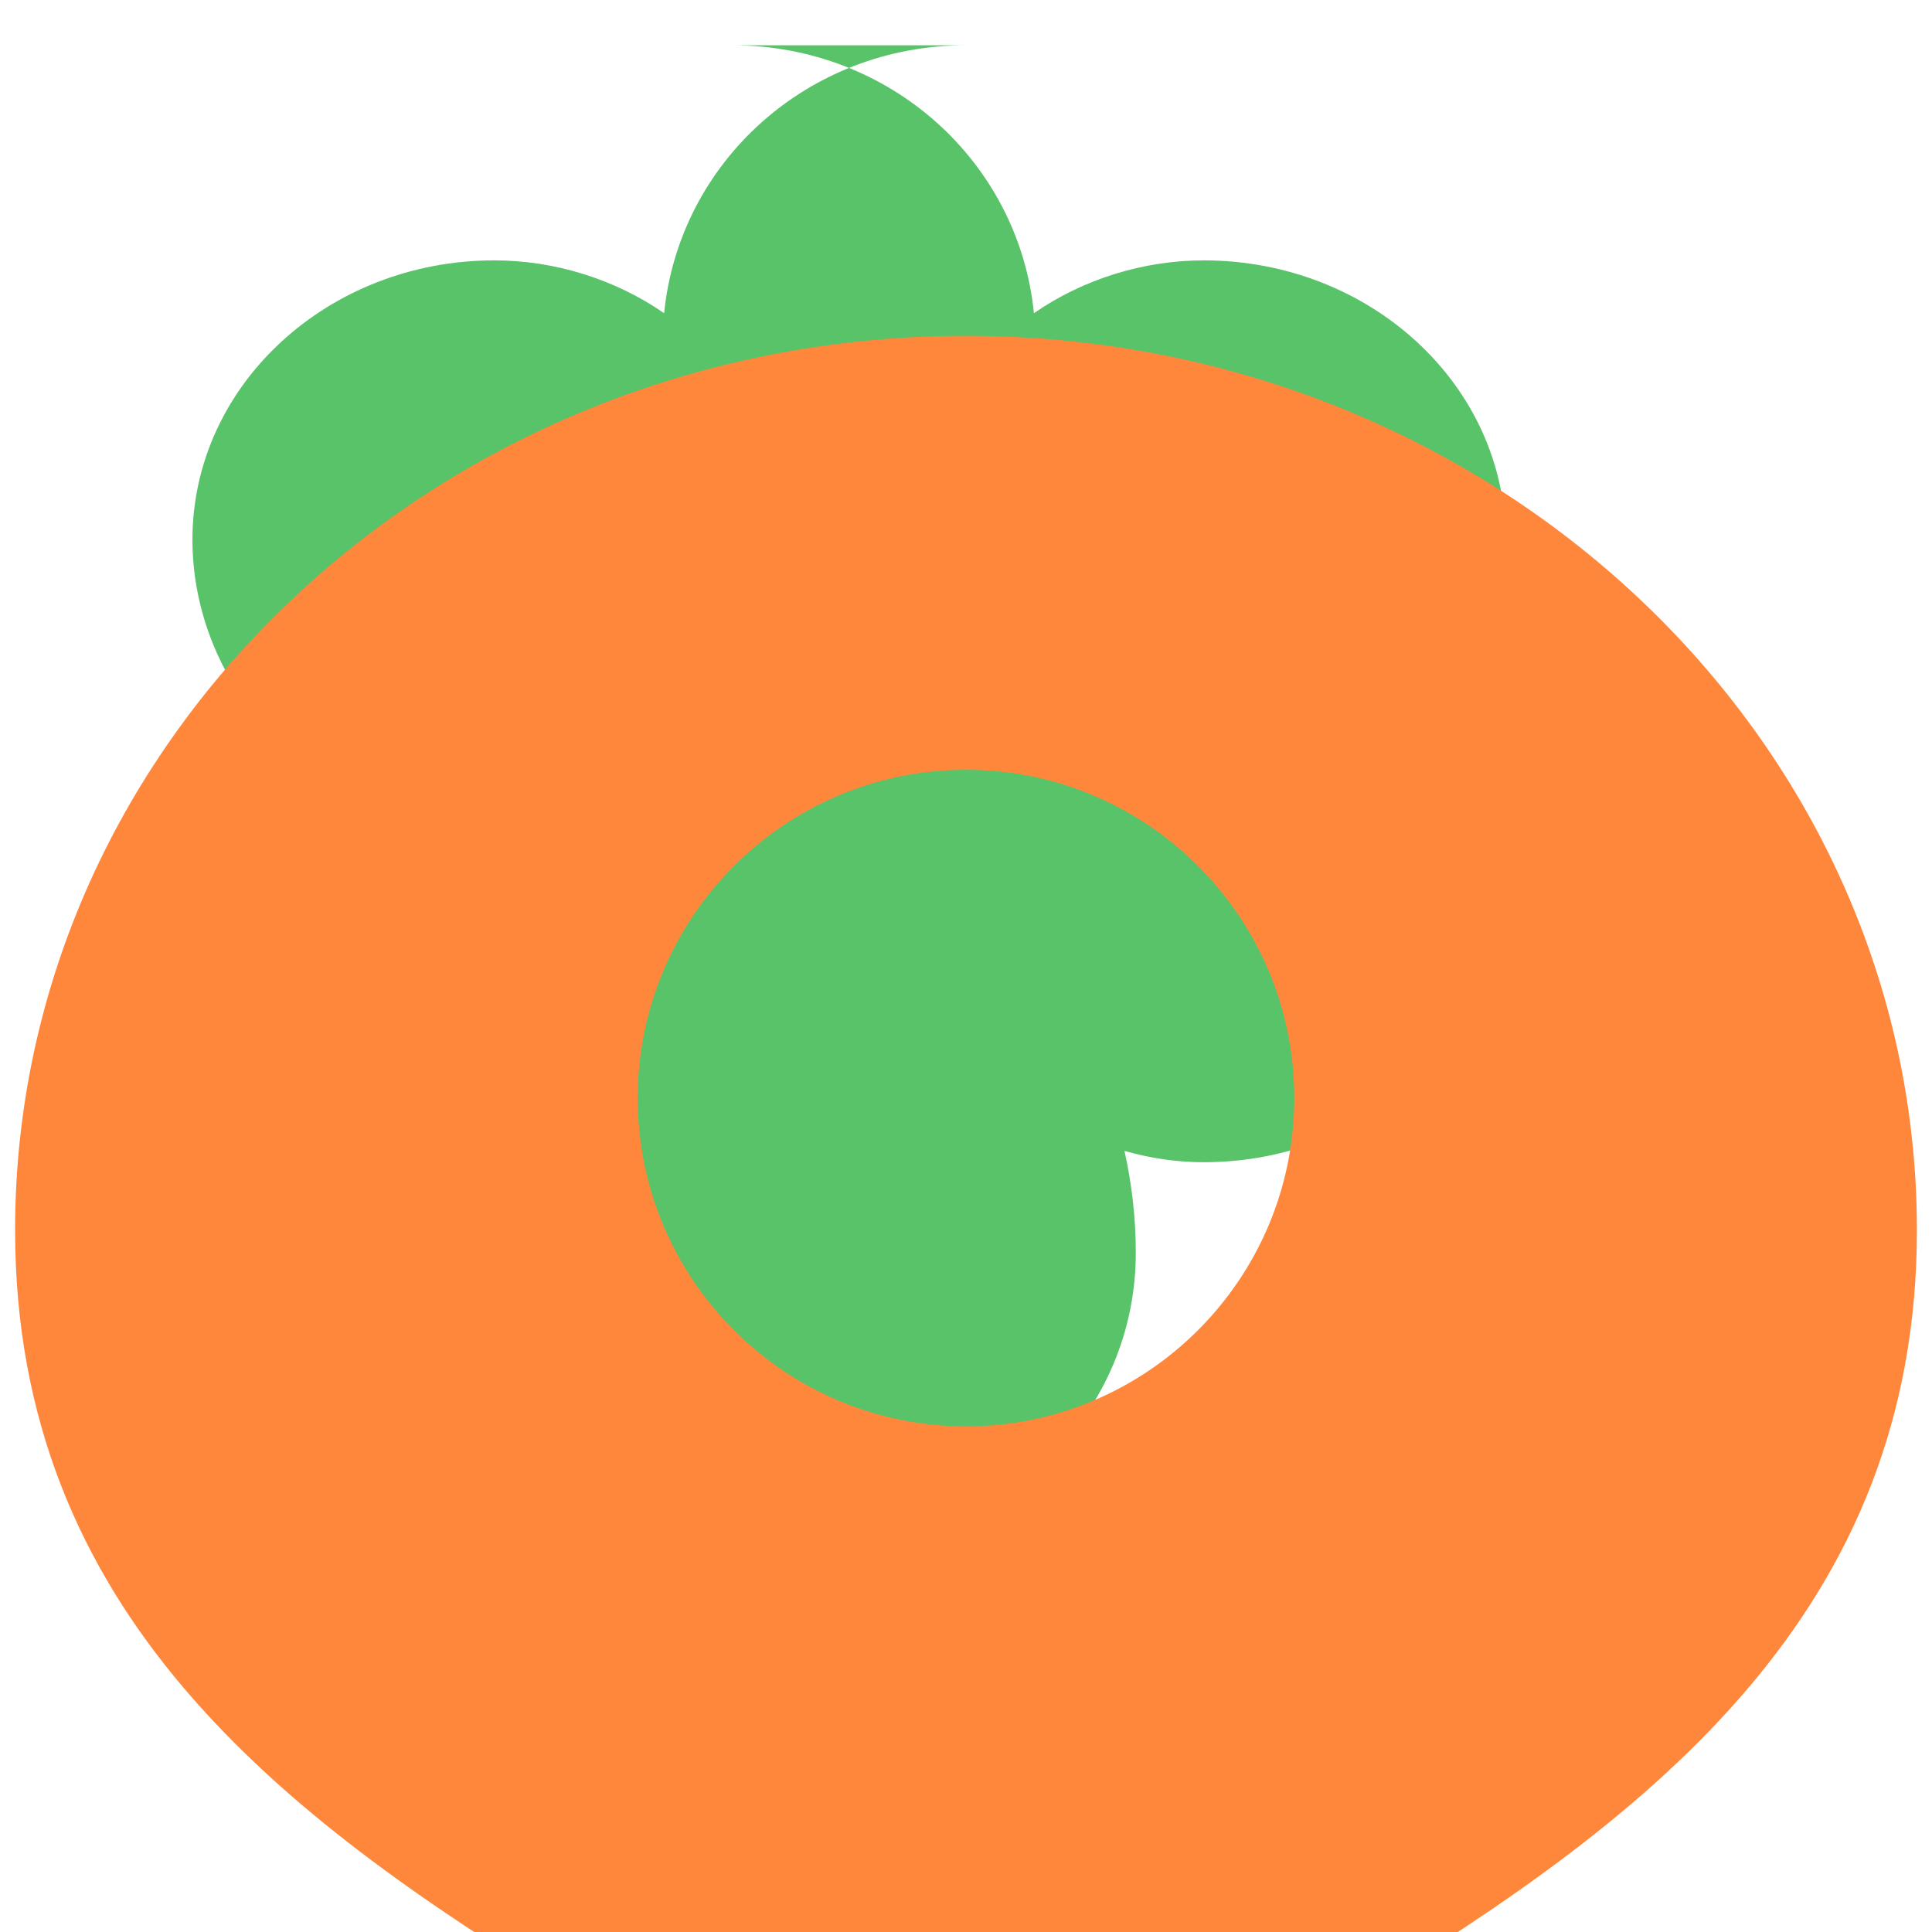
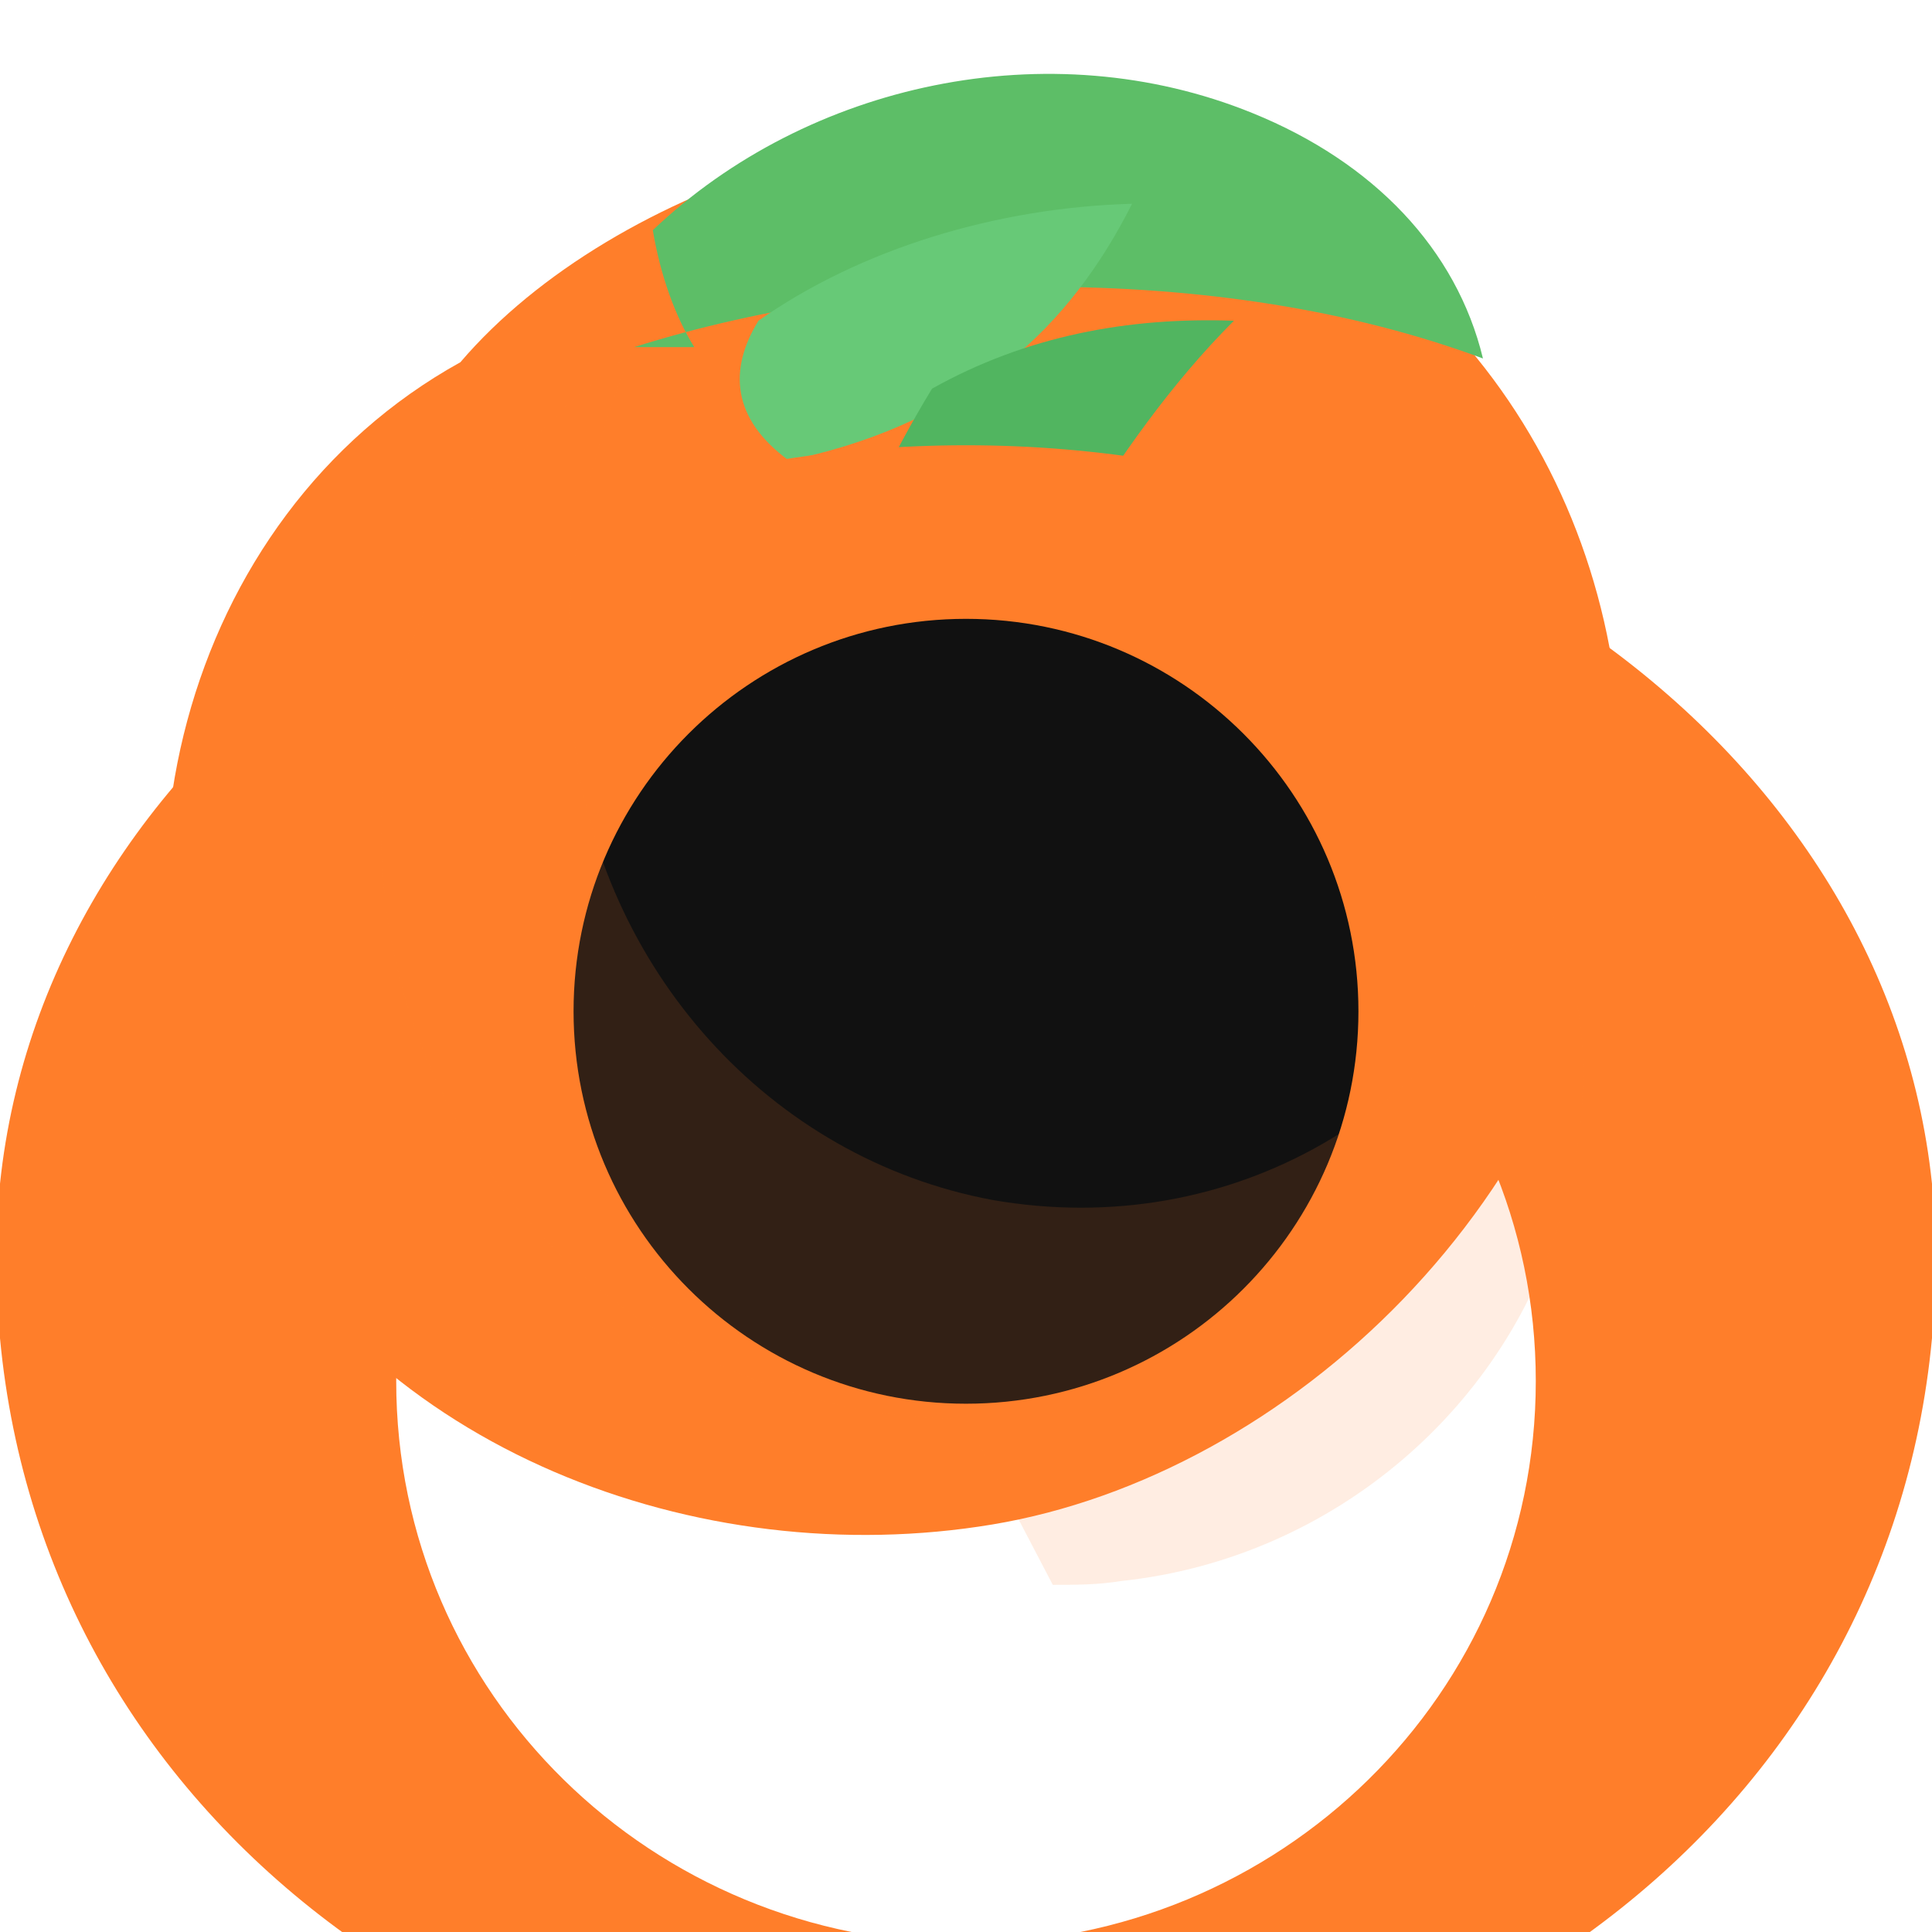
<svg xmlns="http://www.w3.org/2000/svg" viewBox="0 0 512 512" role="img" aria-labelledby="title desc">
-   <path fill="#59C36A" d="M256 12c-42 0-76 31-80 71-13-9-29-14-45-14-44 0-80 33-80 74 0 17 6 33 16 46-10 12-16 28-16 45 0 41 36 74 80 74 7 0 14-1 21-3-2 9-3 18-3 27 0 42 34 76 76 76s76-34 76-76c0-9-1-18-3-27 7 2 14 3 21 3 44 0 80-33 80-74 0-17-6-33-16-45 10-13 16-29 16-46 0-41-36-74-80-74-16 0-32 5-45 14-4-40-38-71-80-71Z" />
-   <path fill="#FF873B" d="M256 89c-139 0-252 106-252 237 0 101 70 155 147 202 39 24 78 42 105 52 27-10 66-28 105-52 77-47 147-101 147-202 0-131-113-237-252-237Zm0 115c48 0 87 39 87 87s-39 87-87 87-87-39-87-87 39-87 87-87Z" />
+   <g transform="translate(0 8)">
+     <path d="M122 88c41-48 130-76 191-55 80 27 123 102 116 182-9 95-88 168-166 181-78 13-165-20-201-91-39-77-14-176 60-217Z" fill="#FF7E2A" />
+     <path d="M255 42c-22 0-42 8-58 22 38-7 78-7 117 0-16-14-36-22-59-22Zm-87 42c35-11 72-16 108-16 42 0 82 6 117 19-7-29-29-52-61-65-54-22-118-8-159 31 2 12 6 23 11 31h-16Z" fill="#5DBE67" />
+     <path d="M201 77c27-19 63-30 99-31-8 16-19 31-33 42-18 14-38 22-58 26-15-11-16-24-8-37Z" fill="#67C977" />
+     <path d="M247 95c25-14 52-19 80-18-17 17-30 36-42 55-13 22-18 44-20 65-26-5-41-21-48-44 11-22 19-40 30-58Z" fill="#51B560" />
+     <path d="M256 110c-142 0-257 95-257 215 0 134 113 230 257 230s257-96 257-230C513 205 398 110 256 110Zm0 99c83 0 151 66 151 149s-68 149-151 149-151-66-151-149 68-149 151-149Z" fill="#FF7E2A" />
+     <circle cx="256" cy="260" r="104" fill="#111111" />
+     <path d="M256 368c-86 0-155-70-155-156 0-52 26-98 66-126-14 35-19 67-15 101 7 62 52 112 111 123 63 11 122-23 145-83 13 26 15 57 6 86-14 51-60 92-117 98-6 1-12 1-18 1Z" fill="#FF7E2A" opacity="0.14" />
+   </g>
</svg>
